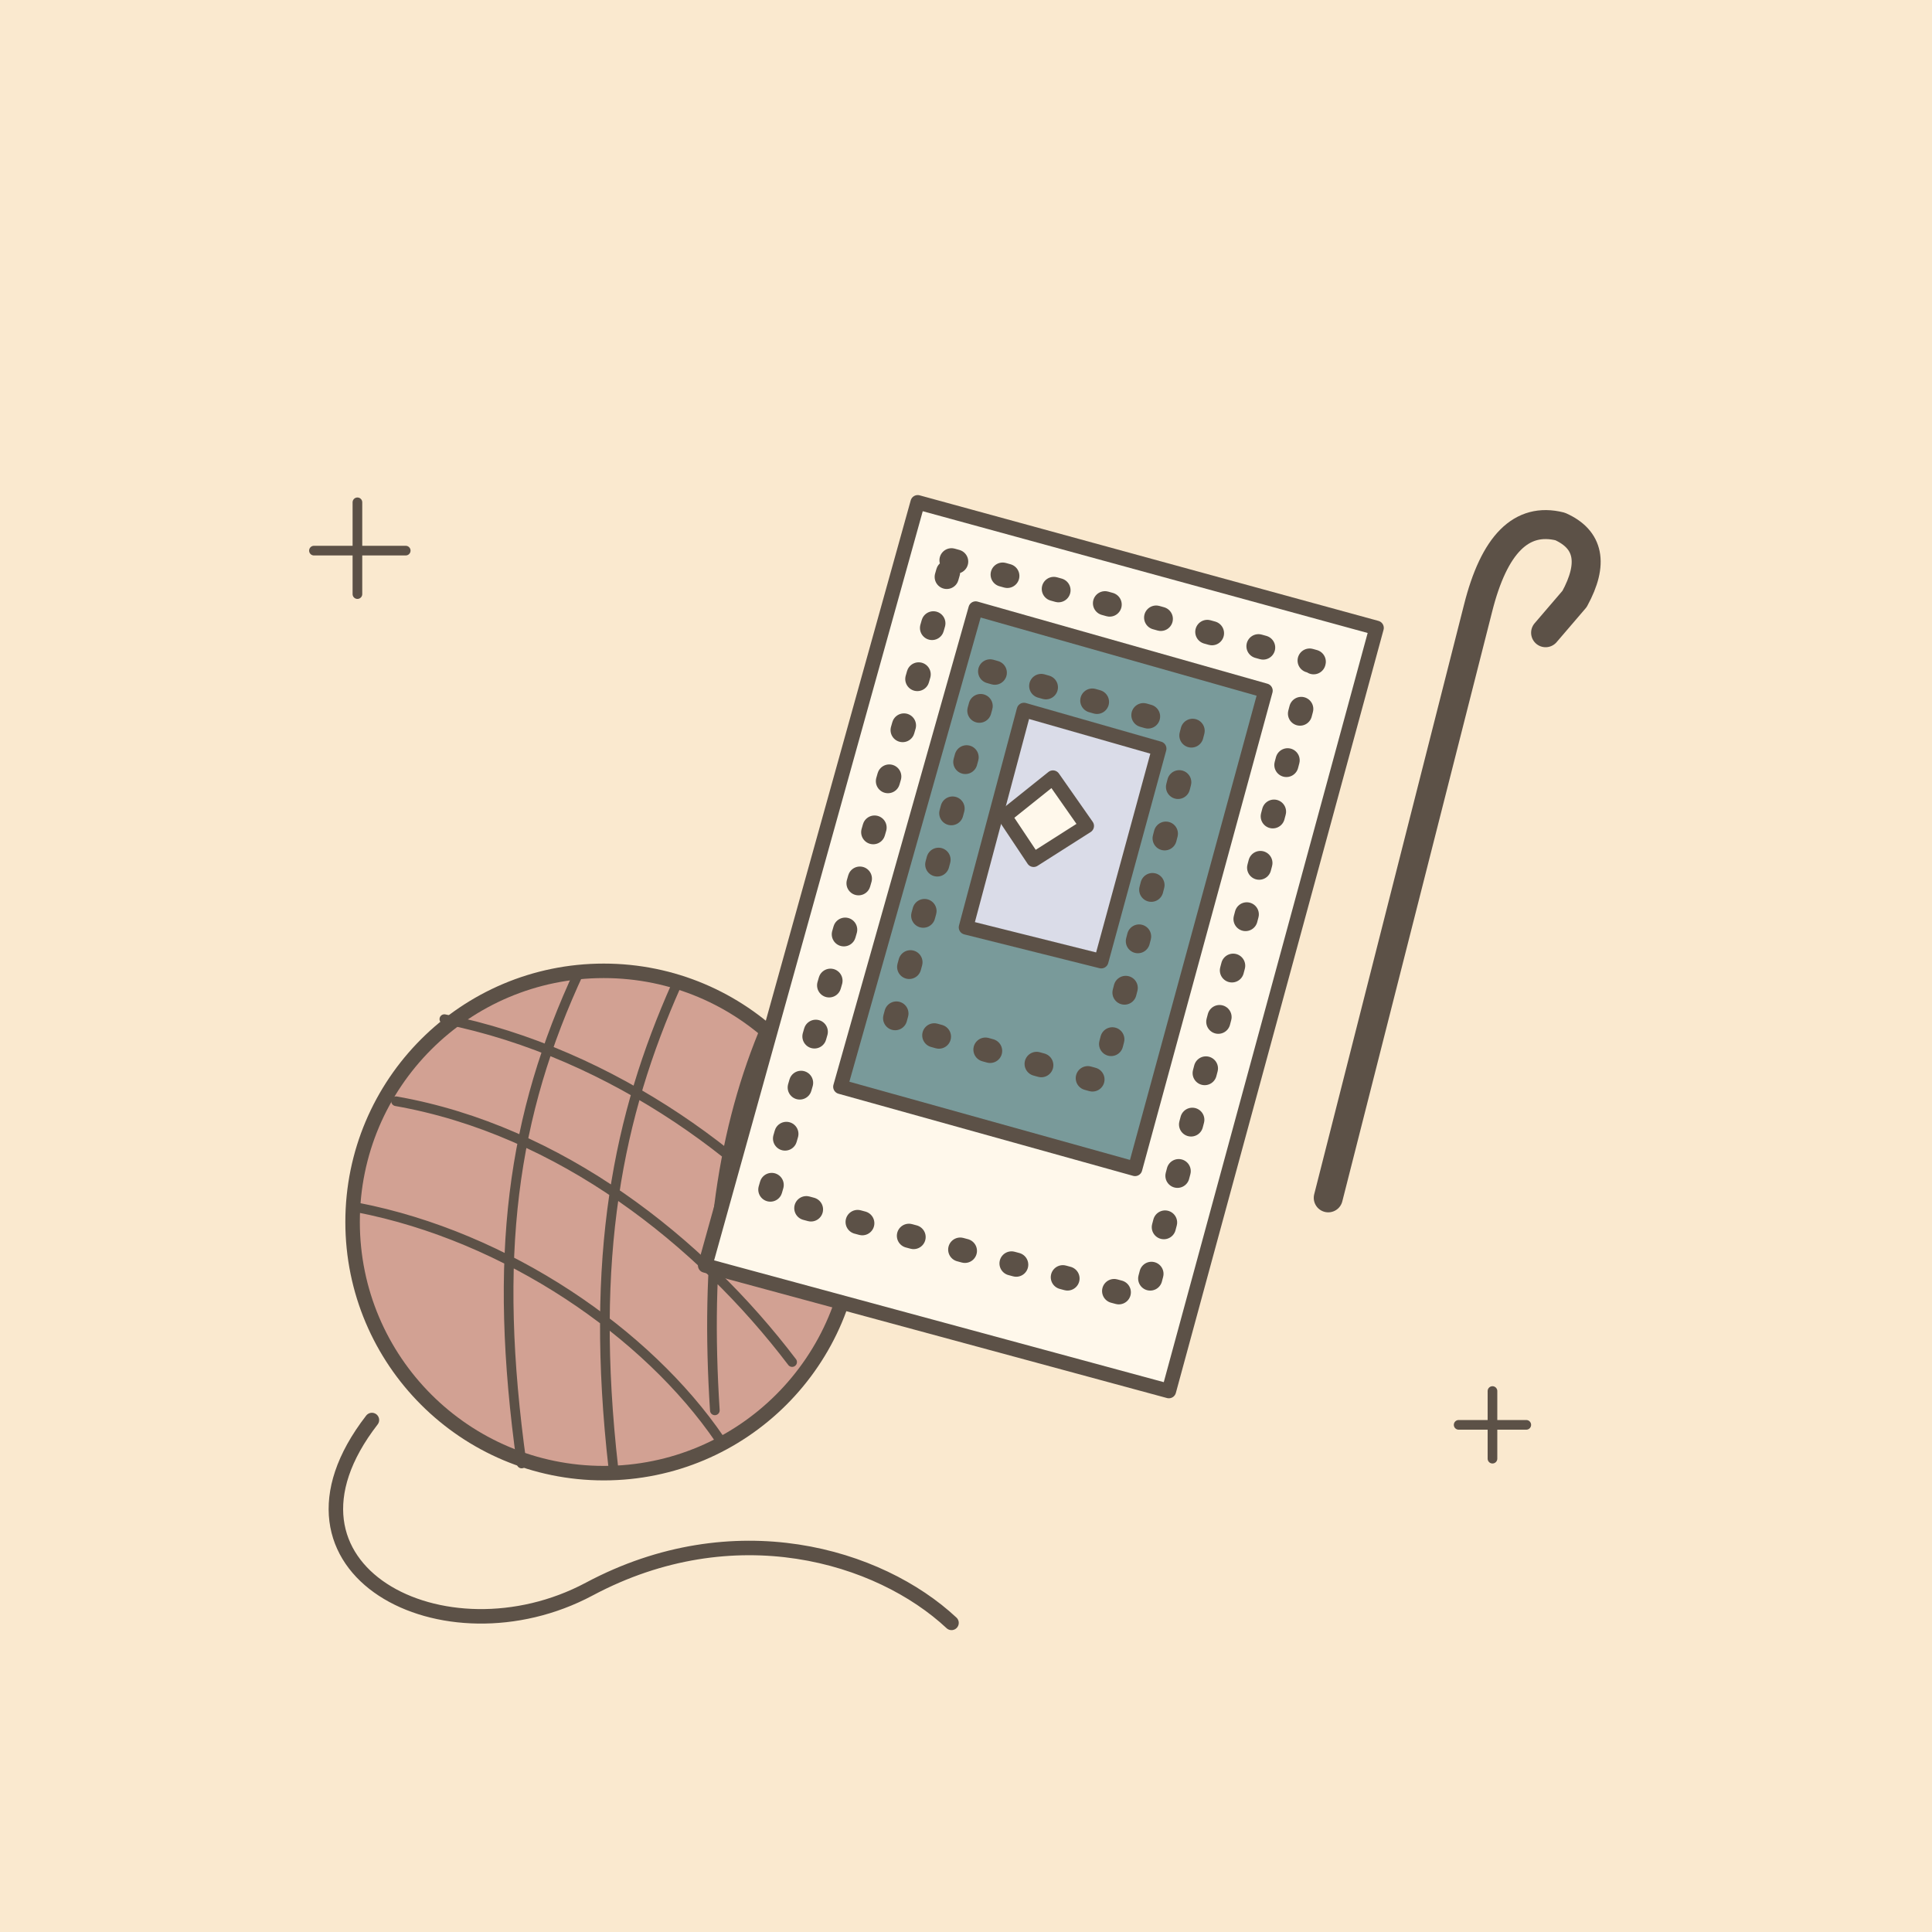
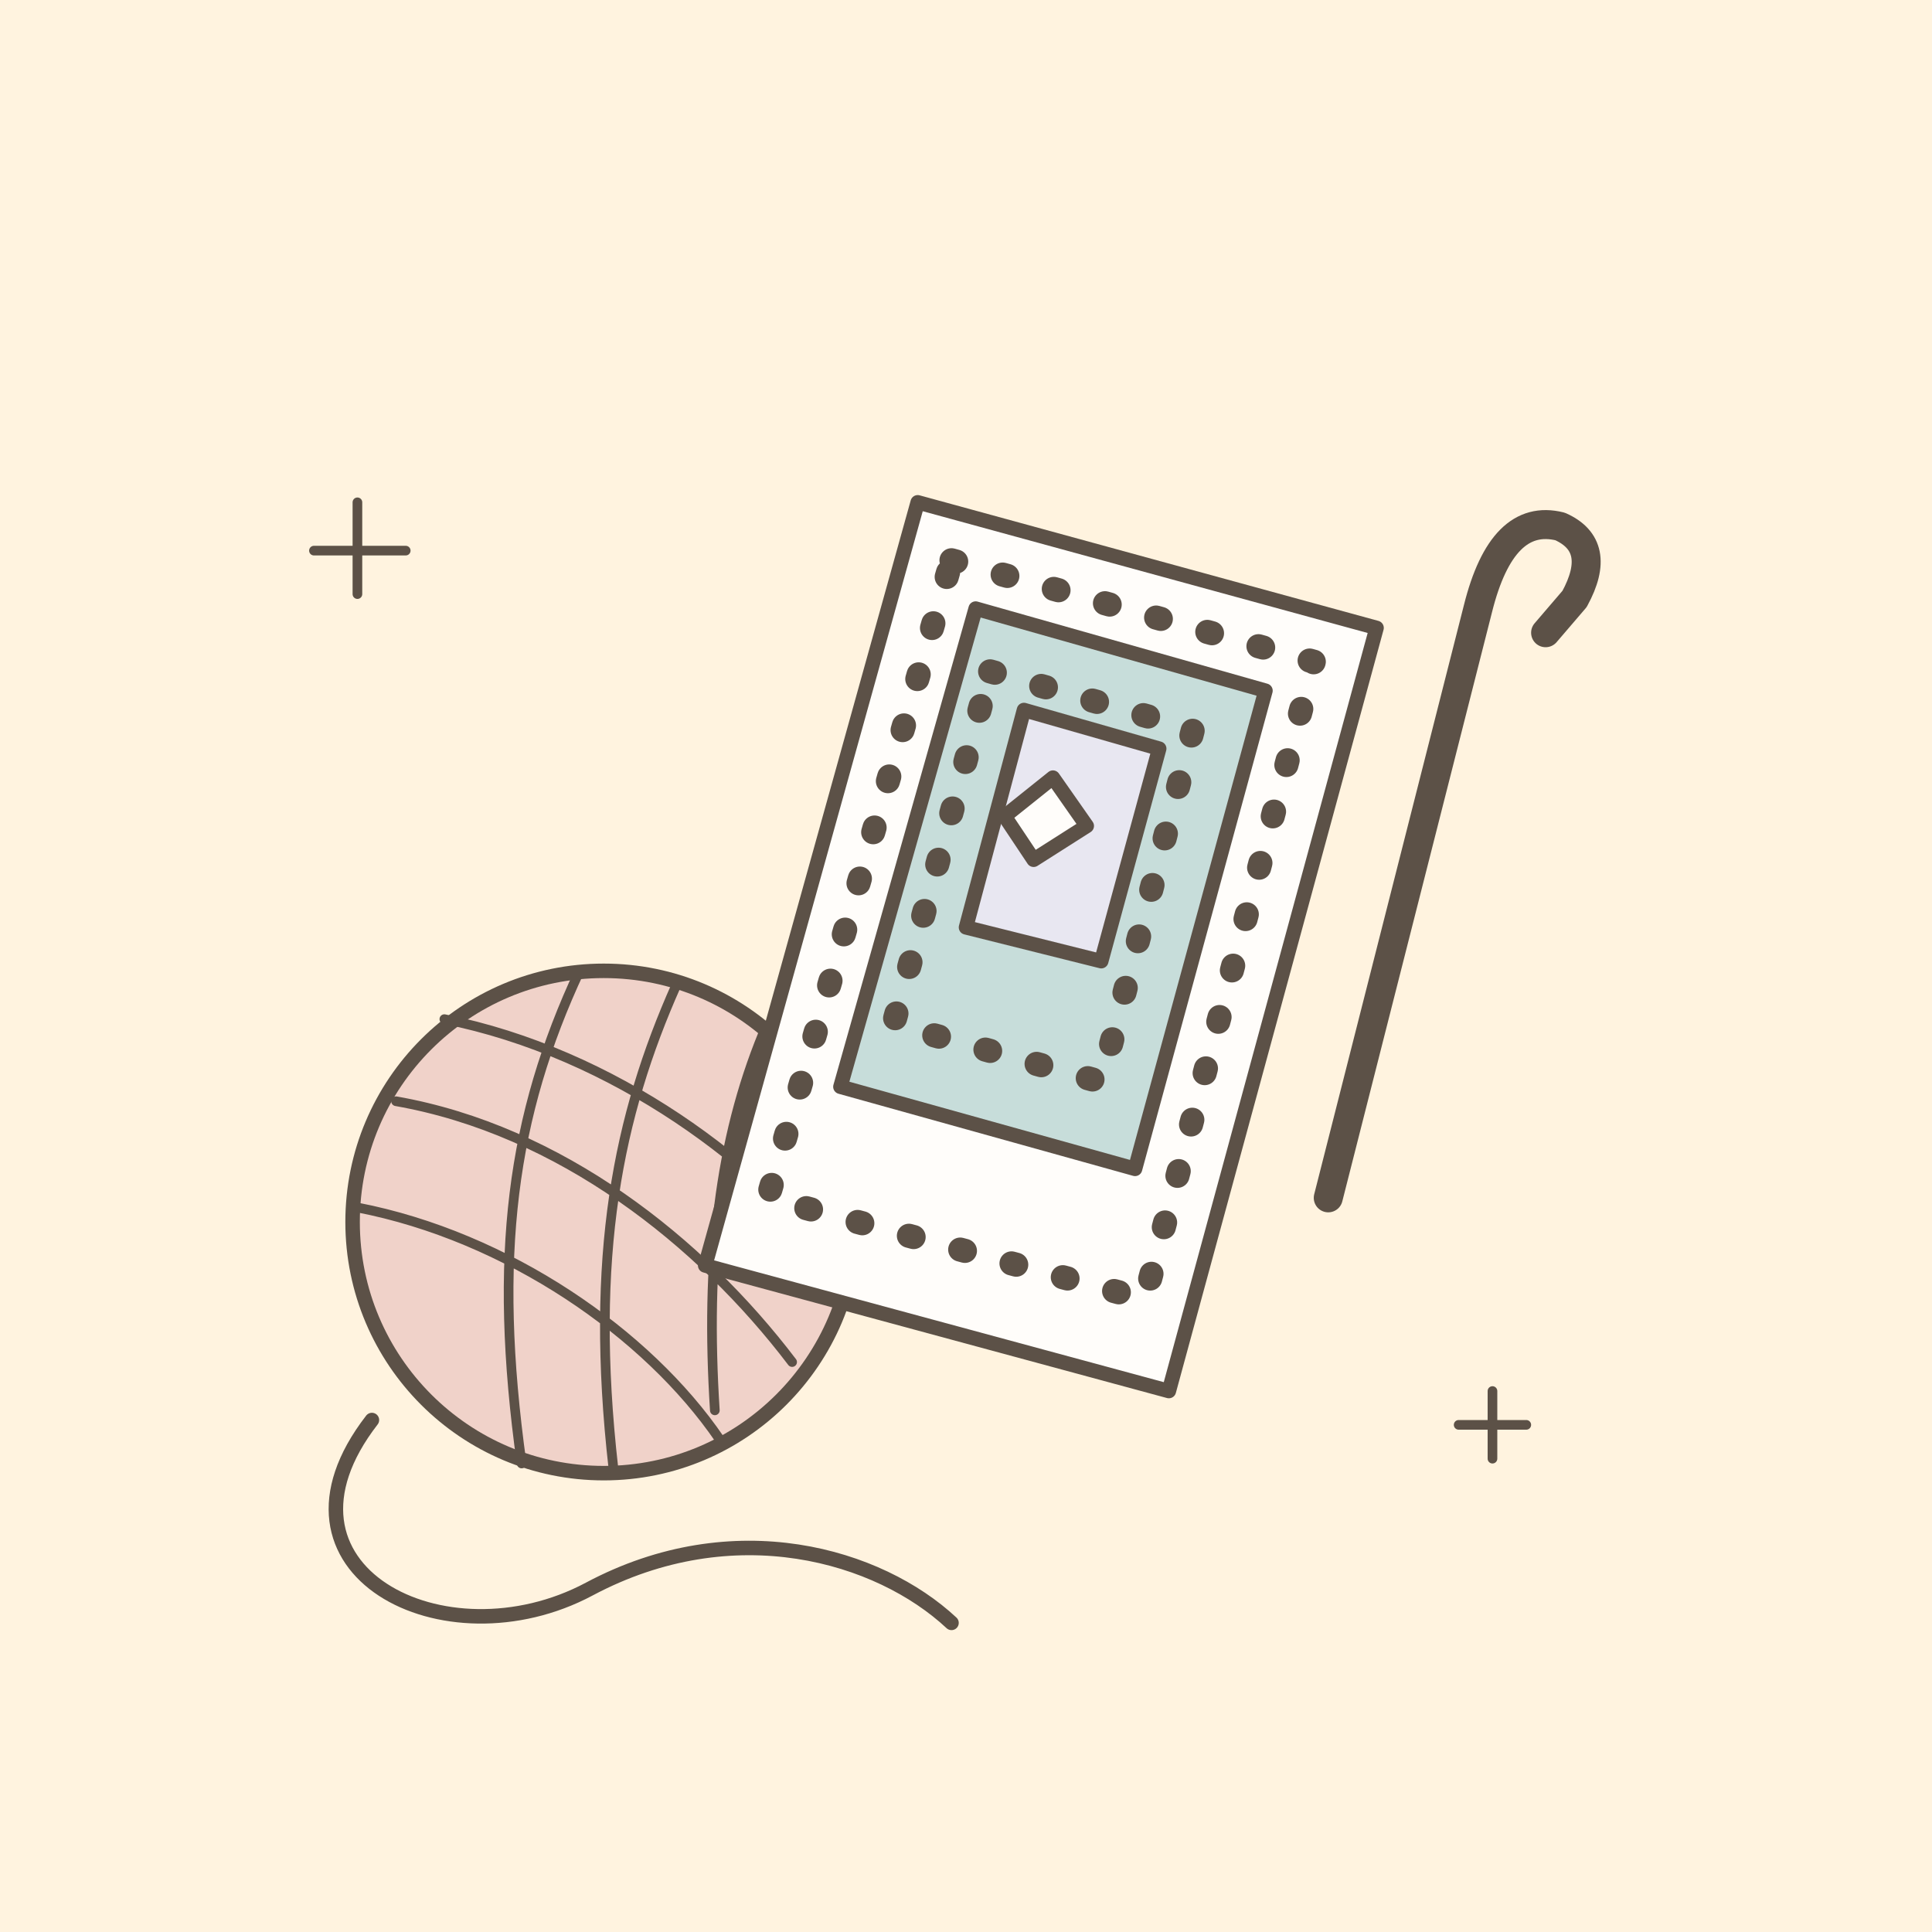
<svg xmlns="http://www.w3.org/2000/svg" viewBox="0 0 400 400" fill="none">
-   <rect width="400" height="400" fill="#fae9cf" />
+   <rect width="400" height="400" fill="#fff3df" />
  <g stroke="#5c5147" stroke-width="3" stroke-linecap="round" stroke-linejoin="round">
    <path d="M77 294c-24 31 15 51 45 35s60-7 75 7" />
-     <circle cx="125" cy="253" r="52" fill="#d2a193" />
+     <circle cx="125" cy="253" r="52" fill="#f0d2c9" />
    <path d="M82 228c34 6 63 29 82 54M92 211c35 7 66 30 83 53M74 250c31 6 60 26 75 48M120 201c-14 30-18 59-12 102M140 204c-12 27-18 56-13 100M158 214c-9 22-12 47-10 78" stroke-width="2" />
-     <path d="m190 104 95 26-43 158-96-26Z" fill="#fff8eb" />
-     <path d="m202 126 60 17-27 99-61-17Z" fill="#799a9a" />
-     <path d="m212 147 28 8-12 44-28-7Z" fill="#dadce8" />
-     <path d="m218 161 7 10-11 7-6-9Z" fill="#fff8eb" />
+     <path d="m190 104 95 26-43 158-96-26Z" fill="#fffdfa" />
+     <path d="m202 126 60 17-27 99-61-17Z" fill="#c7ddda" />
+     <path d="m212 147 28 8-12 44-28-7Z" fill="#e8e7f1" />
+     <path d="m218 161 7 10-11 7-6-9Z" fill="#fffdfa" />
    <g stroke-width="5" stroke-dasharray="1 10">
      <path d="m197 116 75 21-35 132-78-21Z" />
      <path d="m205 139 42 12-19 73-43-12Z" />
    </g>
    <path d="m275 248 31-122q5-20 17-17 9 4 3 15l-6 7" stroke-width="6" />
    <path d="M74 104v19m-9-9h19m225 174v14m-7-7h14" stroke-width="2" />
  </g>
</svg>
